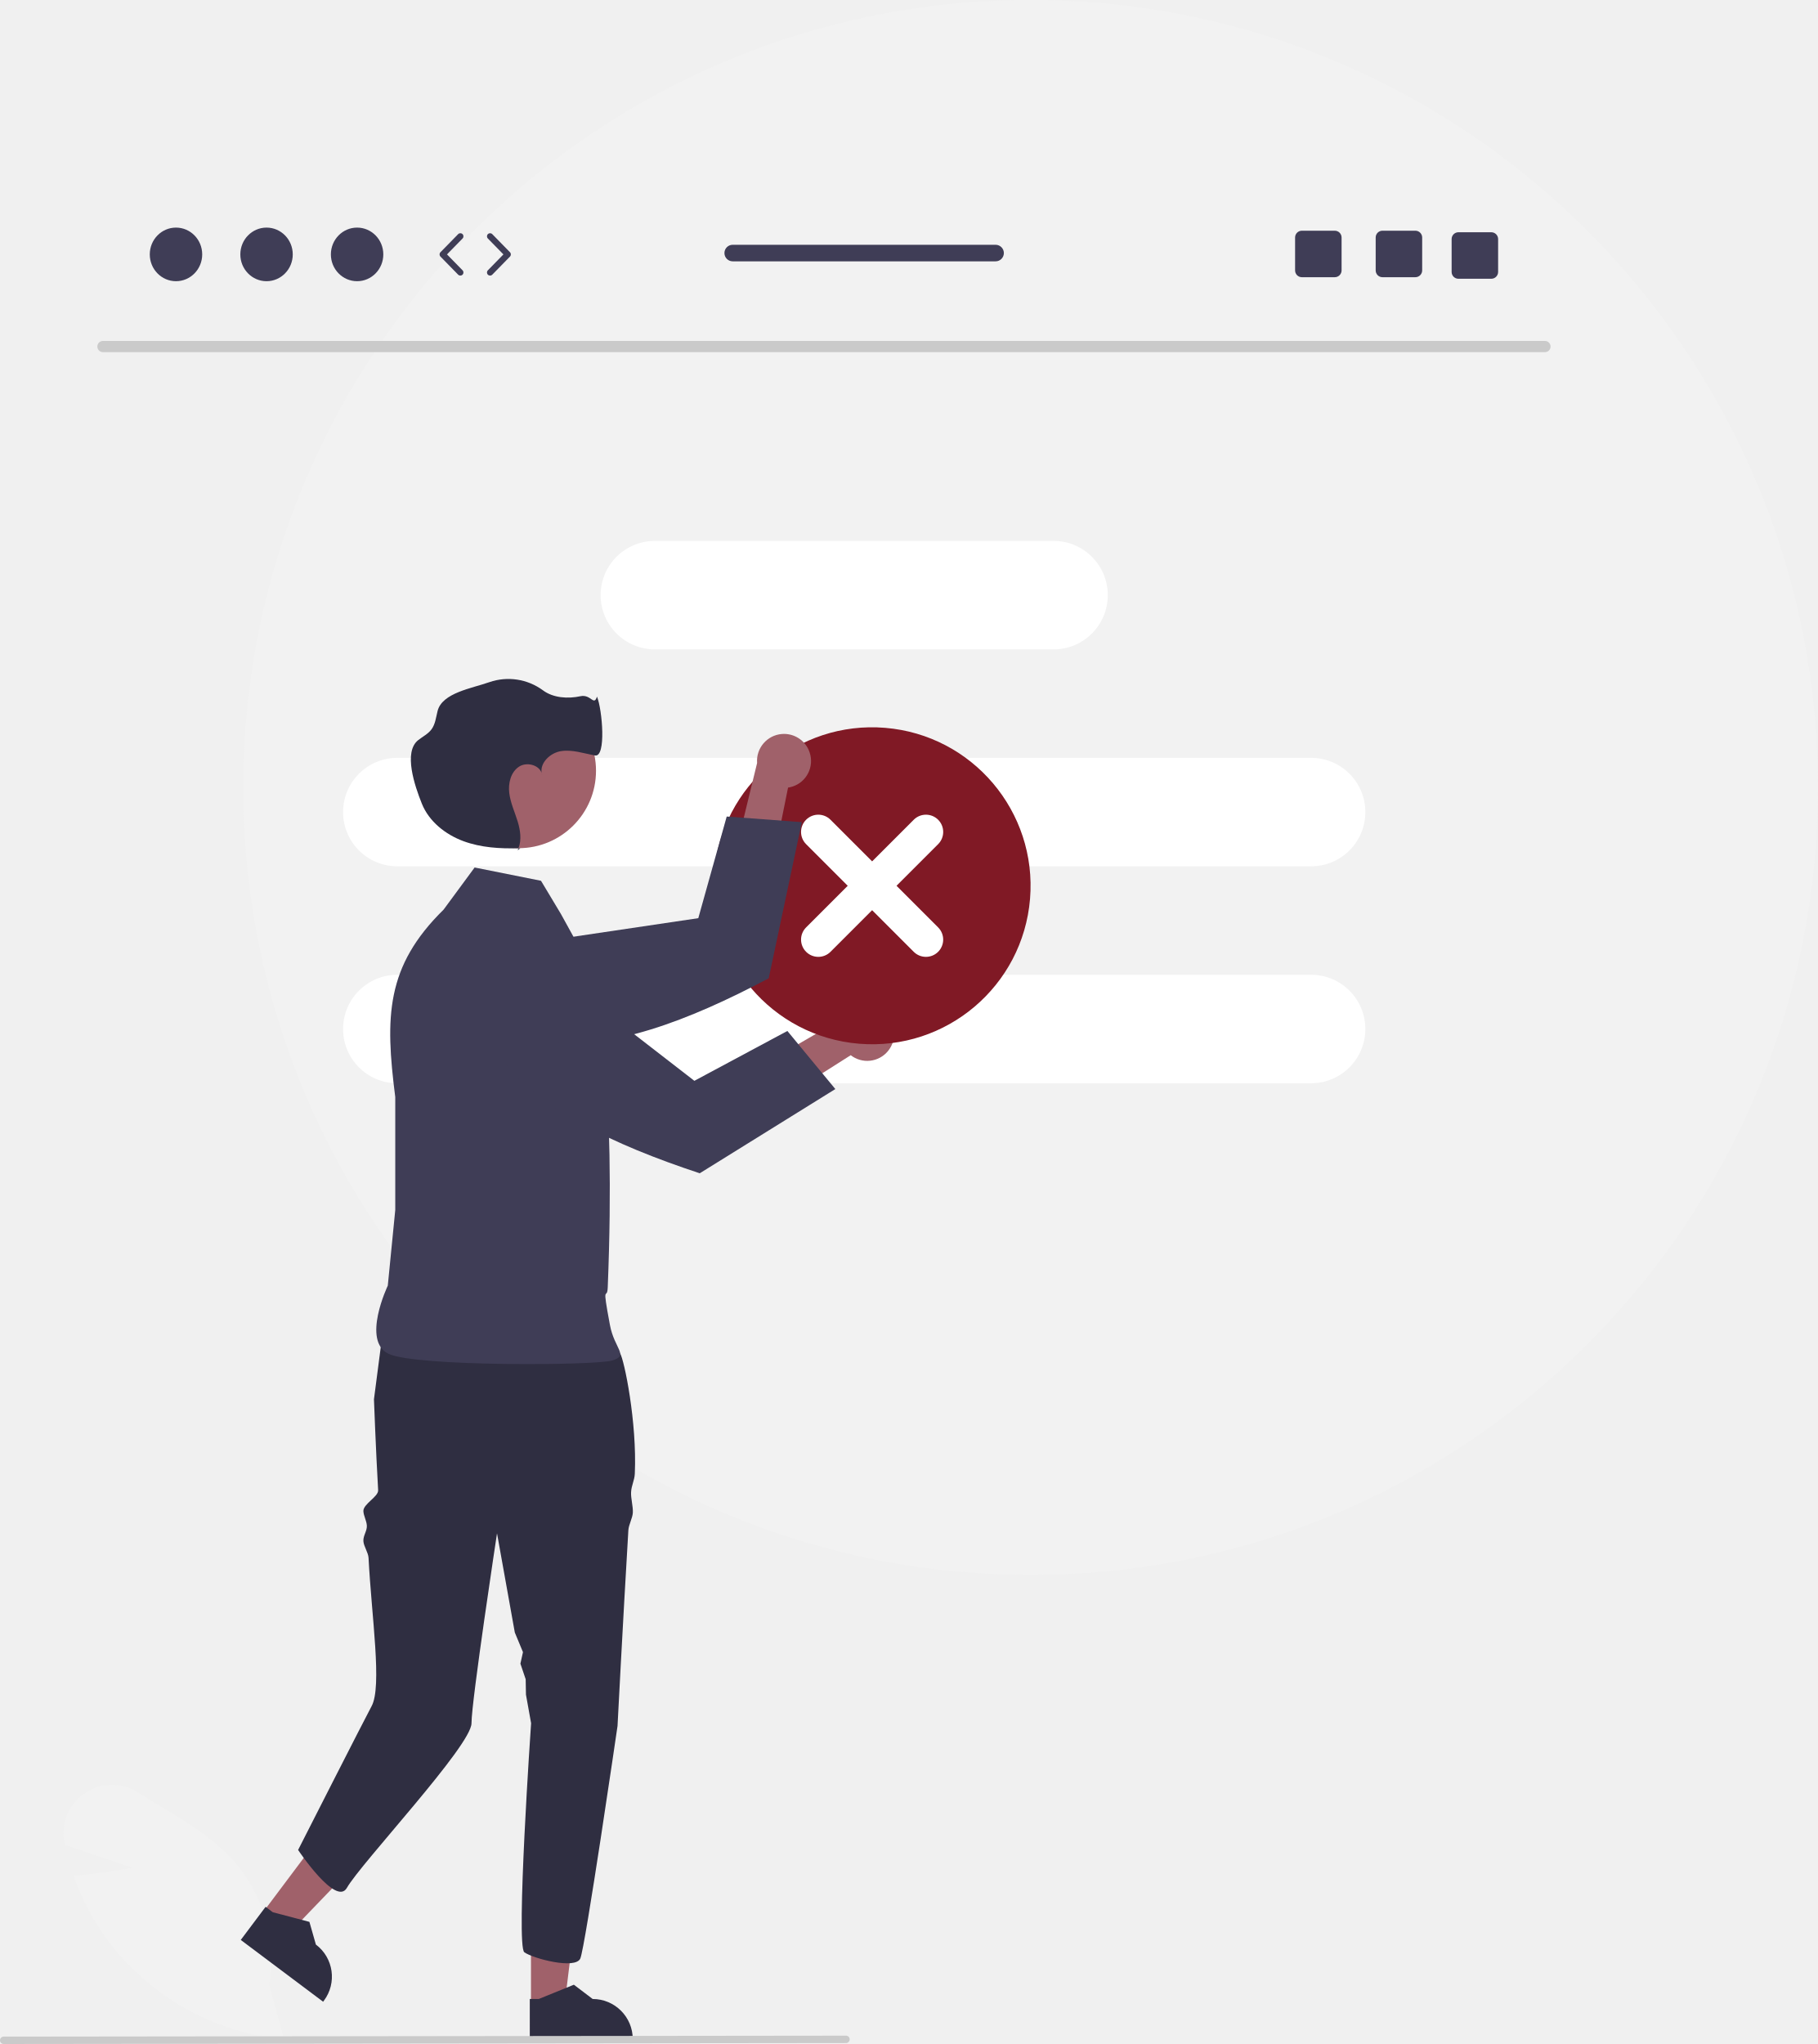
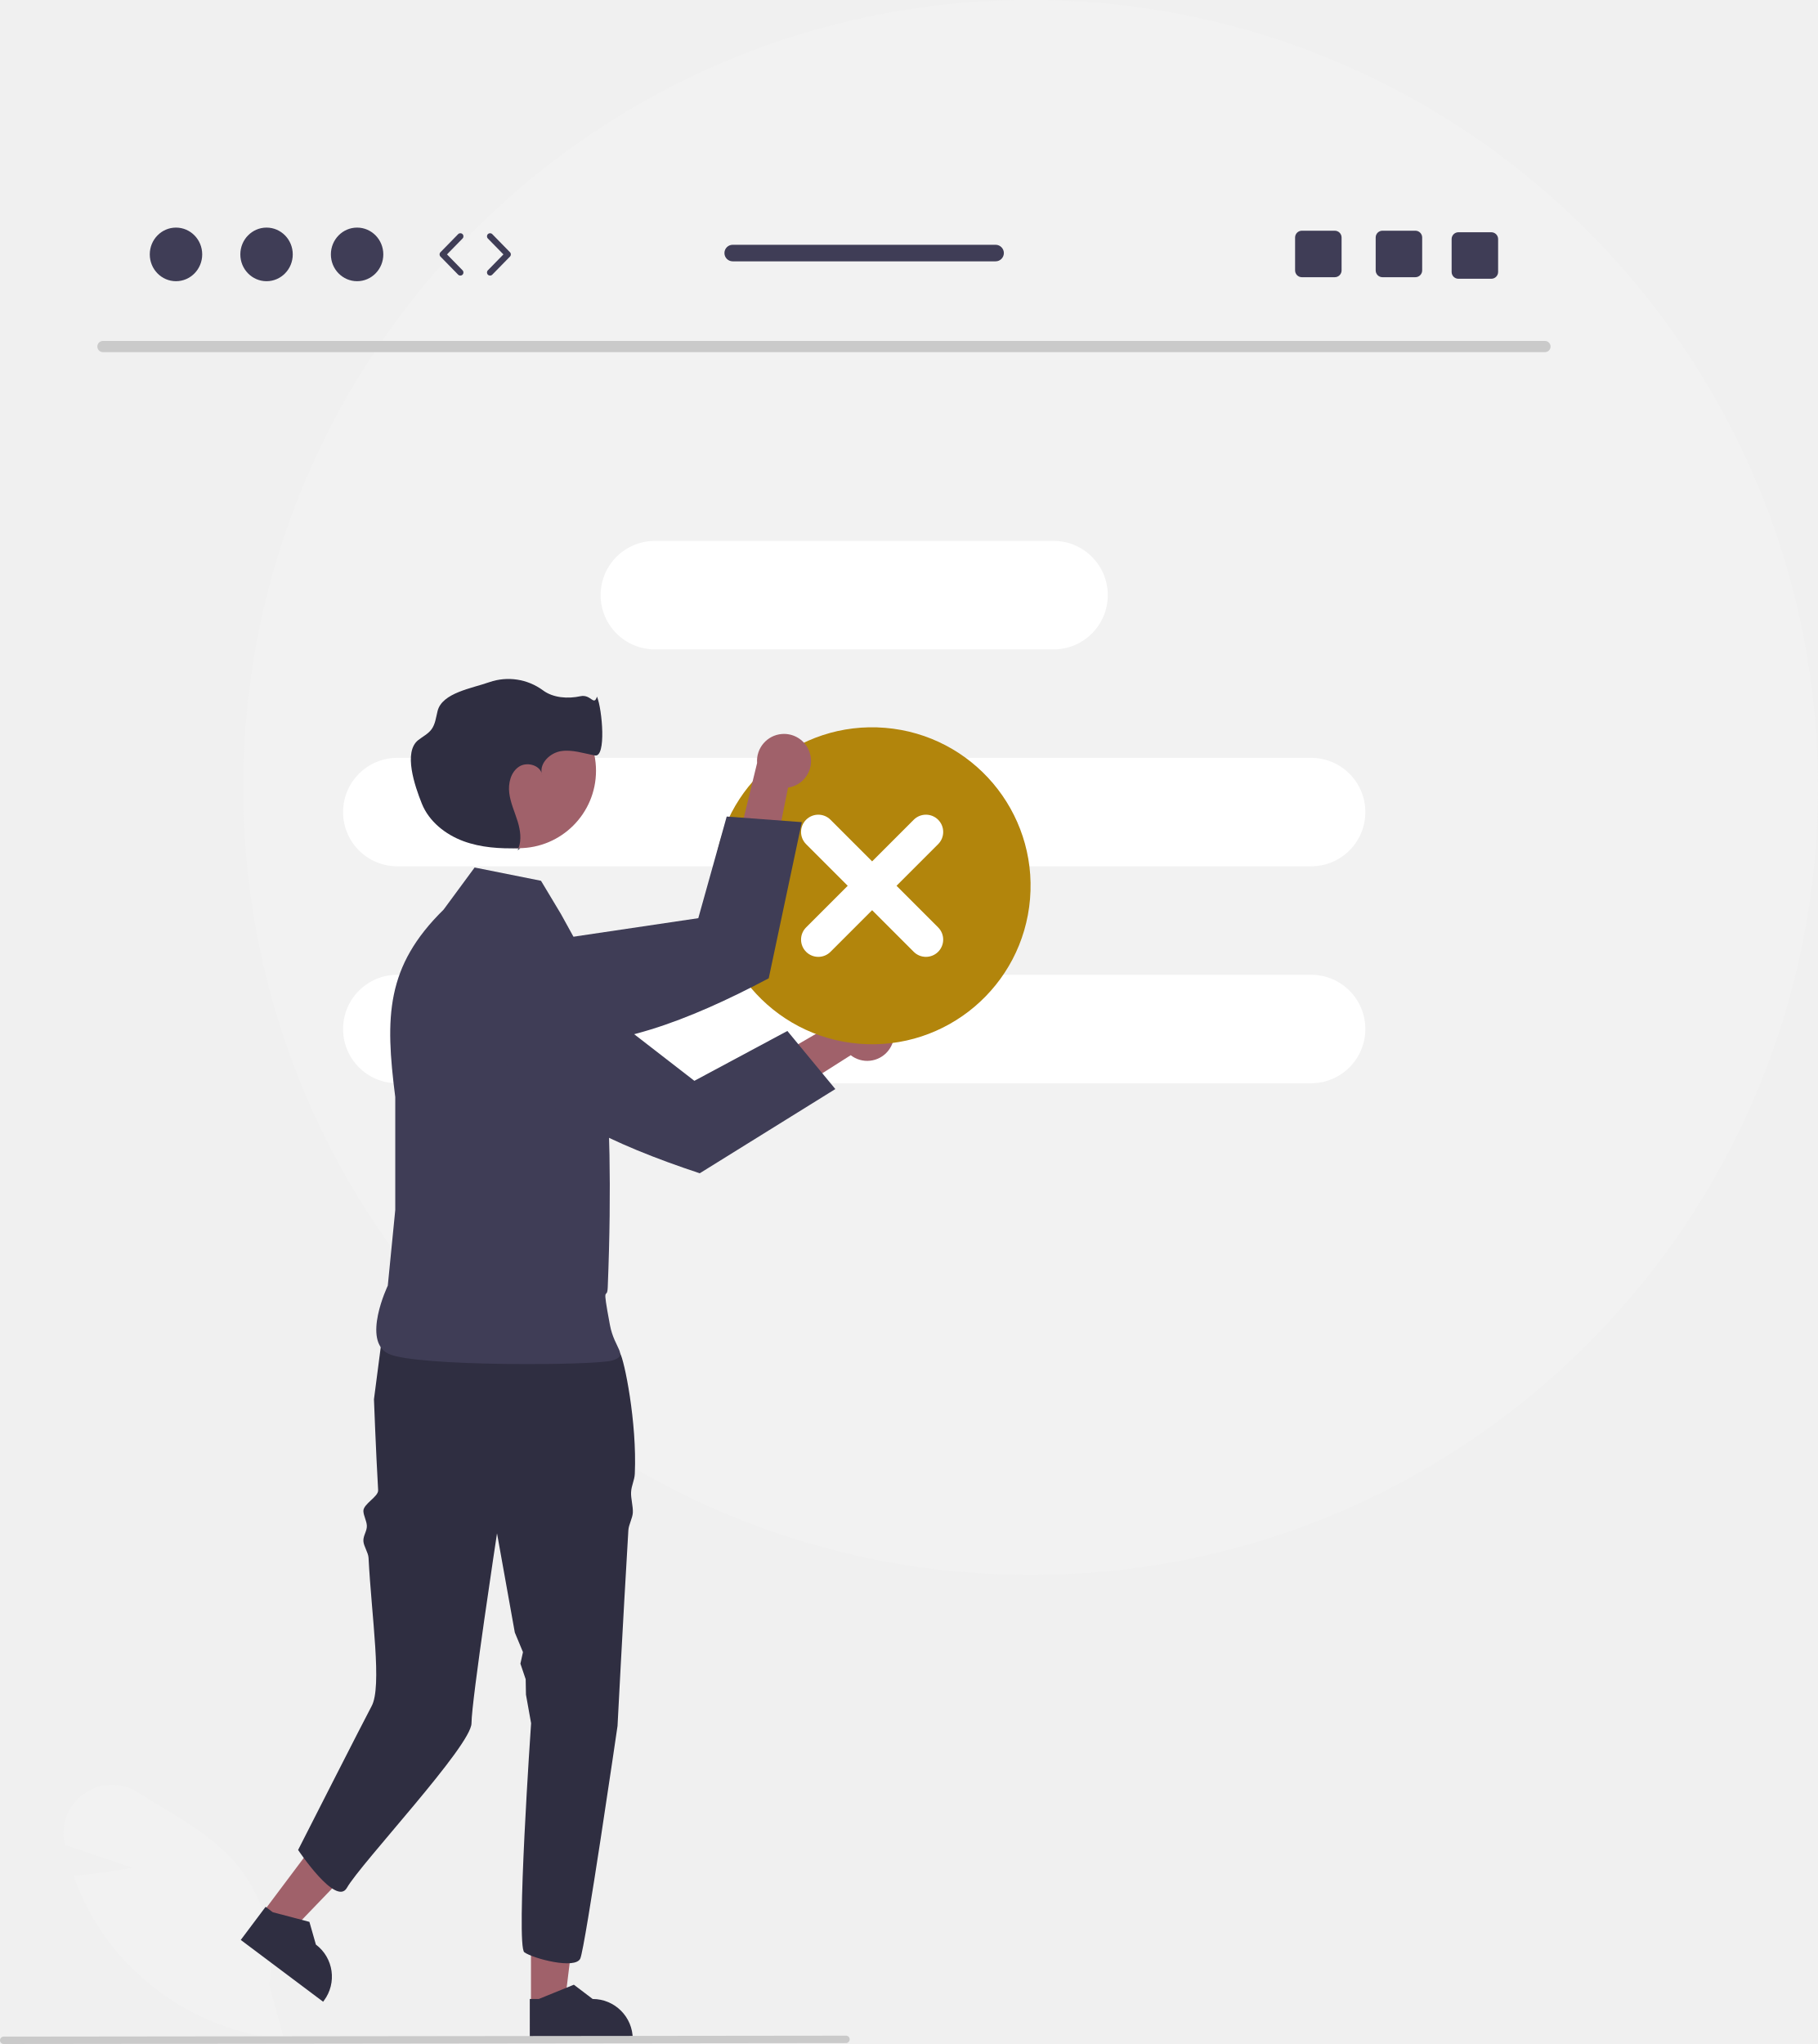
<svg xmlns="http://www.w3.org/2000/svg" width="586.479" height="659.298" viewBox="0 0 586.479 659.298">
  <circle cx="332.479" cy="254" r="254" fill="#f2f2f2" />
  <path d="M498.464,113.588H33.171c-.998-.021-1.789-.847-1.768-1.845,.021-.968,.8-1.747,1.768-1.768H498.464c.998,.021,1.789,.847,1.768,1.845-.021,.968-.8,1.747-1.768,1.768Z" fill="#cacaca" />
  <rect x="193.774" y="174.473" width="163.611" height="34.986" rx="17.493" ry="17.493" fill="#fff" />
  <path d="M128.175,244.445H422.985c9.661,0,17.493,7.832,17.493,17.493h0c0,9.661-7.832,17.493-17.493,17.493H128.175c-9.661,0-17.493-7.832-17.493-17.493h0c0-9.661,7.832-17.493,17.493-17.493Z" fill="#fff" />
  <path d="M128.175,314.418H422.985c9.661,0,17.493,7.832,17.493,17.493h0c0,9.661-7.832,17.493-17.493,17.493H128.175c-9.661,0-17.493-7.832-17.493-17.493h0c0-9.661,7.832-17.493,17.493-17.493Z" fill="#fff" />
  <path d="M91.641,657.759l-.694-.068c-23.541-2.429-44.821-15.089-58.188-34.618-3.661-5.442-6.623-11.323-8.815-17.504l-.211-.59,.624-.05c7.447-.599,15.097-1.863,18.496-2.464l-21.915-7.425-.136-.65c-1.299-6.104,1.246-12.385,6.428-15.862,5.196-3.644,12.087-3.761,17.404-.294,2.386,1.524,4.882,3.033,7.295,4.494,8.293,5.016,16.869,10.203,23.298,17.301,9.75,10.978,14.023,25.77,11.63,40.256l4.783,17.476Z" fill="#f2f2f2" />
  <polygon points="171.3 646.861 182.1 646.86 187.239 605.198 171.297 605.199 171.3 646.861" fill="#a0616a" />
  <path d="M170.919,658.128l33.214-.001v-.42c-0-7.14-5.788-12.927-12.928-12.928h-.001l-6.067-4.603-11.32,4.603-2.899,0,.001,13.348Z" fill="#2f2e41" />
  <polygon points="84.741 616.945 93.38 623.426 122.493 593.185 109.741 583.619 84.741 616.945" fill="#a0616a" />
  <path d="M77.674,625.73l26.569,19.932,.252-.336c4.284-5.711,3.128-13.814-2.583-18.099l-.001-0-2.091-7.323-11.817-3.111-2.319-1.74-8.01,10.678Z" fill="#2f2e41" />
  <path d="M120.645,451.353s.596,16.264,1.348,29.307c.123,2.139-4.888,4.463-4.758,6.79,.086,1.544,1.028,3.045,1.116,4.655,.092,1.699-1.208,3.203-1.116,4.96,.091,1.717,1.574,3.685,1.664,5.442,.963,18.909,4.455,41.546,.958,47.874-1.723,3.119-23.685,46.324-23.685,46.324,0,0,12.237,18.355,15.733,12.237,4.618-8.081,40.206-45.887,40.206-53.107,0-7.211,8.233-61.253,8.233-61.253l5.741,31.982,2.632,6.337-.827,3.72,1.701,5.02,.092,4.968,1.656,9.226s-4.982,71.882-2.176,73.883c2.814,2.01,16.441,5.62,18.049,2.01,1.6-3.61,12.011-75.019,12.011-75.019,0,0,1.678-32.724,3.496-63.141,.105-1.766,1.346-3.898,1.442-5.638,.114-2.019-.673-4.641-.568-6.599,.114-2.246,1.11-3.828,1.206-5.979,.743-16.616-3.428-36.849-4.756-38.842-4.012-6.013-7.622-10.821-7.622-10.821,0,0-54.036-17.754-68.475,.286l-3.302,25.376Z" fill="#2f2e41" />
  <path d="M174.538,284.104l-21.421-4.284-9.996,13.567h0c-18.653,18.341-18.934,34.528-15.604,60.474v36.416l-2.41,24.412s-8.532,17.845,.268,22,66.599,3.801,72.117,2.142,.735-3.695-.714-11.425c-2.722-14.519-.901-7.516-.714-12.138,2.686-66.314-3.57-93.538-4.205-100.694l-10.894-19.759-6.426-10.71Z" fill="#3f3d56" />
  <path d="M287.439,337.571c-2.232,4.23-7.471,5.849-11.701,3.617-.451-.238-.88-.515-1.282-.829l-46.26,29.373,.133-15.992,44.938-26.078c3.201-3.589,8.705-3.903,12.294-.702,3.003,2.678,3.78,7.066,1.878,10.612Z" fill="#a0616a" />
  <path d="M157.625,302.624l-5.267-.558c-4.866-.505-9.641,1.579-12.579,5.491-1.125,1.483-1.934,3.183-2.375,4.992l-.003,.014c-1.321,5.445,.751,11.152,5.258,14.481l18.19,13.411c12.765,17.249,36.757,28.693,64.898,37.99l43.743-27.167-15.472-18.738-30.003,16.08-44.598-34.524-.026-.021-16.974-10.936-4.792-.515Z" fill="#3f3d56" />
  <circle cx="167.3" cy="248.605" r="24.98" fill="#a0616a" />
  <path d="M167.877,273.59c-.201,.007-.403,.011-.605,.017-.086,.224-.179,.446-.287,.664l.892-.68Z" fill="#2f2e41" />
  <path d="M174.732,249.298c.039,.246,.099,.488,.179,.724-.033-.247-.093-.49-.179-.724Z" fill="#2f2e41" />
  <path d="M192.599,224.694c-1.028,3.193-1.946-.857-5.328-.129-4.069,.876-8.804,.575-12.136-1.919-4.965-3.643-11.399-4.623-17.223-2.625-5.702,2.017-15.253,3.439-16.739,9.302-.516,2.038-.722,4.249-1.973,5.938-1.094,1.477-2.822,2.319-4.266,3.455-4.877,3.837-1.15,14.74,1.159,20.5,2.308,5.761,7.604,9.957,13.425,12.107,5.633,2.08,11.746,2.447,17.755,2.283,1.045-2.711,.594-5.841-.269-8.651-.934-3.042-2.316-5.978-2.706-9.136s.466-6.745,3.114-8.51c2.434-1.622,6.395-.634,7.321,1.988-.54-3.278,2.781-6.451,6.205-7.009,3.677-.599,7.353,.728,11.019,1.389s2.365-14.773,.642-18.984Z" fill="#2f2e41" />
-   <circle cx="281.358" cy="285.711" r="51.12" transform="translate(-26.58509 542.5448) rotate(-85.26884)" fill="#801925" />
+   <circle cx="281.358" cy="285.711" r="51.12" transform="translate(-26.58509 542.5448) rotate(-85.26884)" fill="#b2850c" />
  <path d="M294.787,264.411l-13.428,13.428-13.428-13.428c-2.174-2.174-5.698-2.174-7.872,0s-2.174,5.698,0,7.872l13.428,13.428-13.428,13.428c-2.172,2.176-2.168,5.7,.007,7.872,2.173,2.169,5.692,2.169,7.864-0l13.428-13.428,13.428,13.428c2.176,2.172,5.7,2.168,7.872-.007,2.169-2.173,2.169-5.691,0-7.864l-13.428-13.428,13.428-13.428c2.174-2.174,2.174-5.698,0-7.872s-5.698-2.174-7.872,0h0Z" fill="#fff" />
  <path d="M261.214,242.744c1.507,4.539-.952,9.441-5.491,10.948-.484,.161-.981,.278-1.486,.351l-10.831,53.717-11.448-11.168,12.293-50.482c-.374-4.794,3.21-8.984,8.005-9.358,4.012-.313,7.715,2.164,8.958,5.991Z" fill="#a0616a" />
  <path d="M146.125,312.225l-4.049,3.414c-3.733,3.162-5.535,8.05-4.746,12.879,.291,1.839,.958,3.599,1.958,5.169l.008,.012c3.015,4.723,8.567,7.179,14.09,6.231l22.271-3.842c21.285,2.73,46.152-6.66,72.343-20.531l10.68-50.373-24.233-1.808-9.168,32.783-55.788,8.281-.033,.004-19.643,4.678-3.689,3.101Z" fill="#3f3d56" />
  <path d="M272.937,658.99l-271.75,.307c-.658-.002-1.189-.537-1.187-1.195,.002-.655,.532-1.185,1.187-1.187l271.75-.307c.658,.002,1.189,.537,1.187,1.195-.002,.655-.532,1.185-1.187,1.187Z" fill="#cacaca" />
  <g>
    <ellipse cx="56.777" cy="82.058" rx="8.457" ry="8.645" fill="#3f3d56" />
    <ellipse cx="85.991" cy="82.058" rx="8.457" ry="8.645" fill="#3f3d56" />
    <ellipse cx="115.204" cy="82.058" rx="8.457" ry="8.645" fill="#3f3d56" />
    <path d="M148.516,88.891c-.26,0-.519-.101-.715-.301l-5.706-5.833c-.38-.389-.38-1.01,0-1.398l5.706-5.833c.387-.395,1.021-.401,1.414-.016,.395,.386,.402,1.02,.016,1.414l-5.022,5.133,5.022,5.134c.386,.395,.379,1.028-.016,1.414-.194,.19-.447,.285-.699,.285Z" fill="#3f3d56" />
    <path d="M158.104,88.891c-.252,0-.505-.095-.699-.285-.395-.386-.402-1.019-.016-1.414l5.021-5.134-5.021-5.133c-.386-.395-.379-1.028,.016-1.414,.394-.387,1.028-.379,1.414,.016l5.706,5.833c.38,.389,.38,1.01,0,1.398l-5.706,5.833c-.196,.2-.455,.301-.715,.301Z" fill="#3f3d56" />
    <path d="M456.614,74.414h-10.61c-1.21,0-2.19,.98-2.19,2.19v10.62c0,1.21,.98,2.19,2.19,2.19h10.61c1.21,0,2.2-.98,2.2-2.19v-10.62c0-1.21-.99-2.19-2.2-2.19Z" fill="#3f3d56" />
    <path d="M430.614,74.414h-10.61c-1.21,0-2.19,.98-2.19,2.19v10.62c0,1.21,.98,2.19,2.19,2.19h10.61c1.21,0,2.2-.98,2.2-2.19v-10.62c0-1.21-.99-2.19-2.2-2.19Z" fill="#3f3d56" />
    <path d="M481.114,74.914h-10.61c-1.21,0-2.19,.98-2.19,2.19v10.62c0,1.21,.98,2.19,2.19,2.19h10.61c1.21,0,2.2-.98,2.2-2.19v-10.62c0-1.21-.99-2.19-2.2-2.19Z" fill="#3f3d56" />
    <path d="M321.192,78.954h-84.81c-1.48,0-2.67,1.2-2.67,2.67s1.19,2.67,2.67,2.67h84.81c1.47,0,2.67-1.2,2.67-2.67s-1.2-2.67-2.67-2.67Z" fill="#3f3d56" />
  </g>
</svg>
